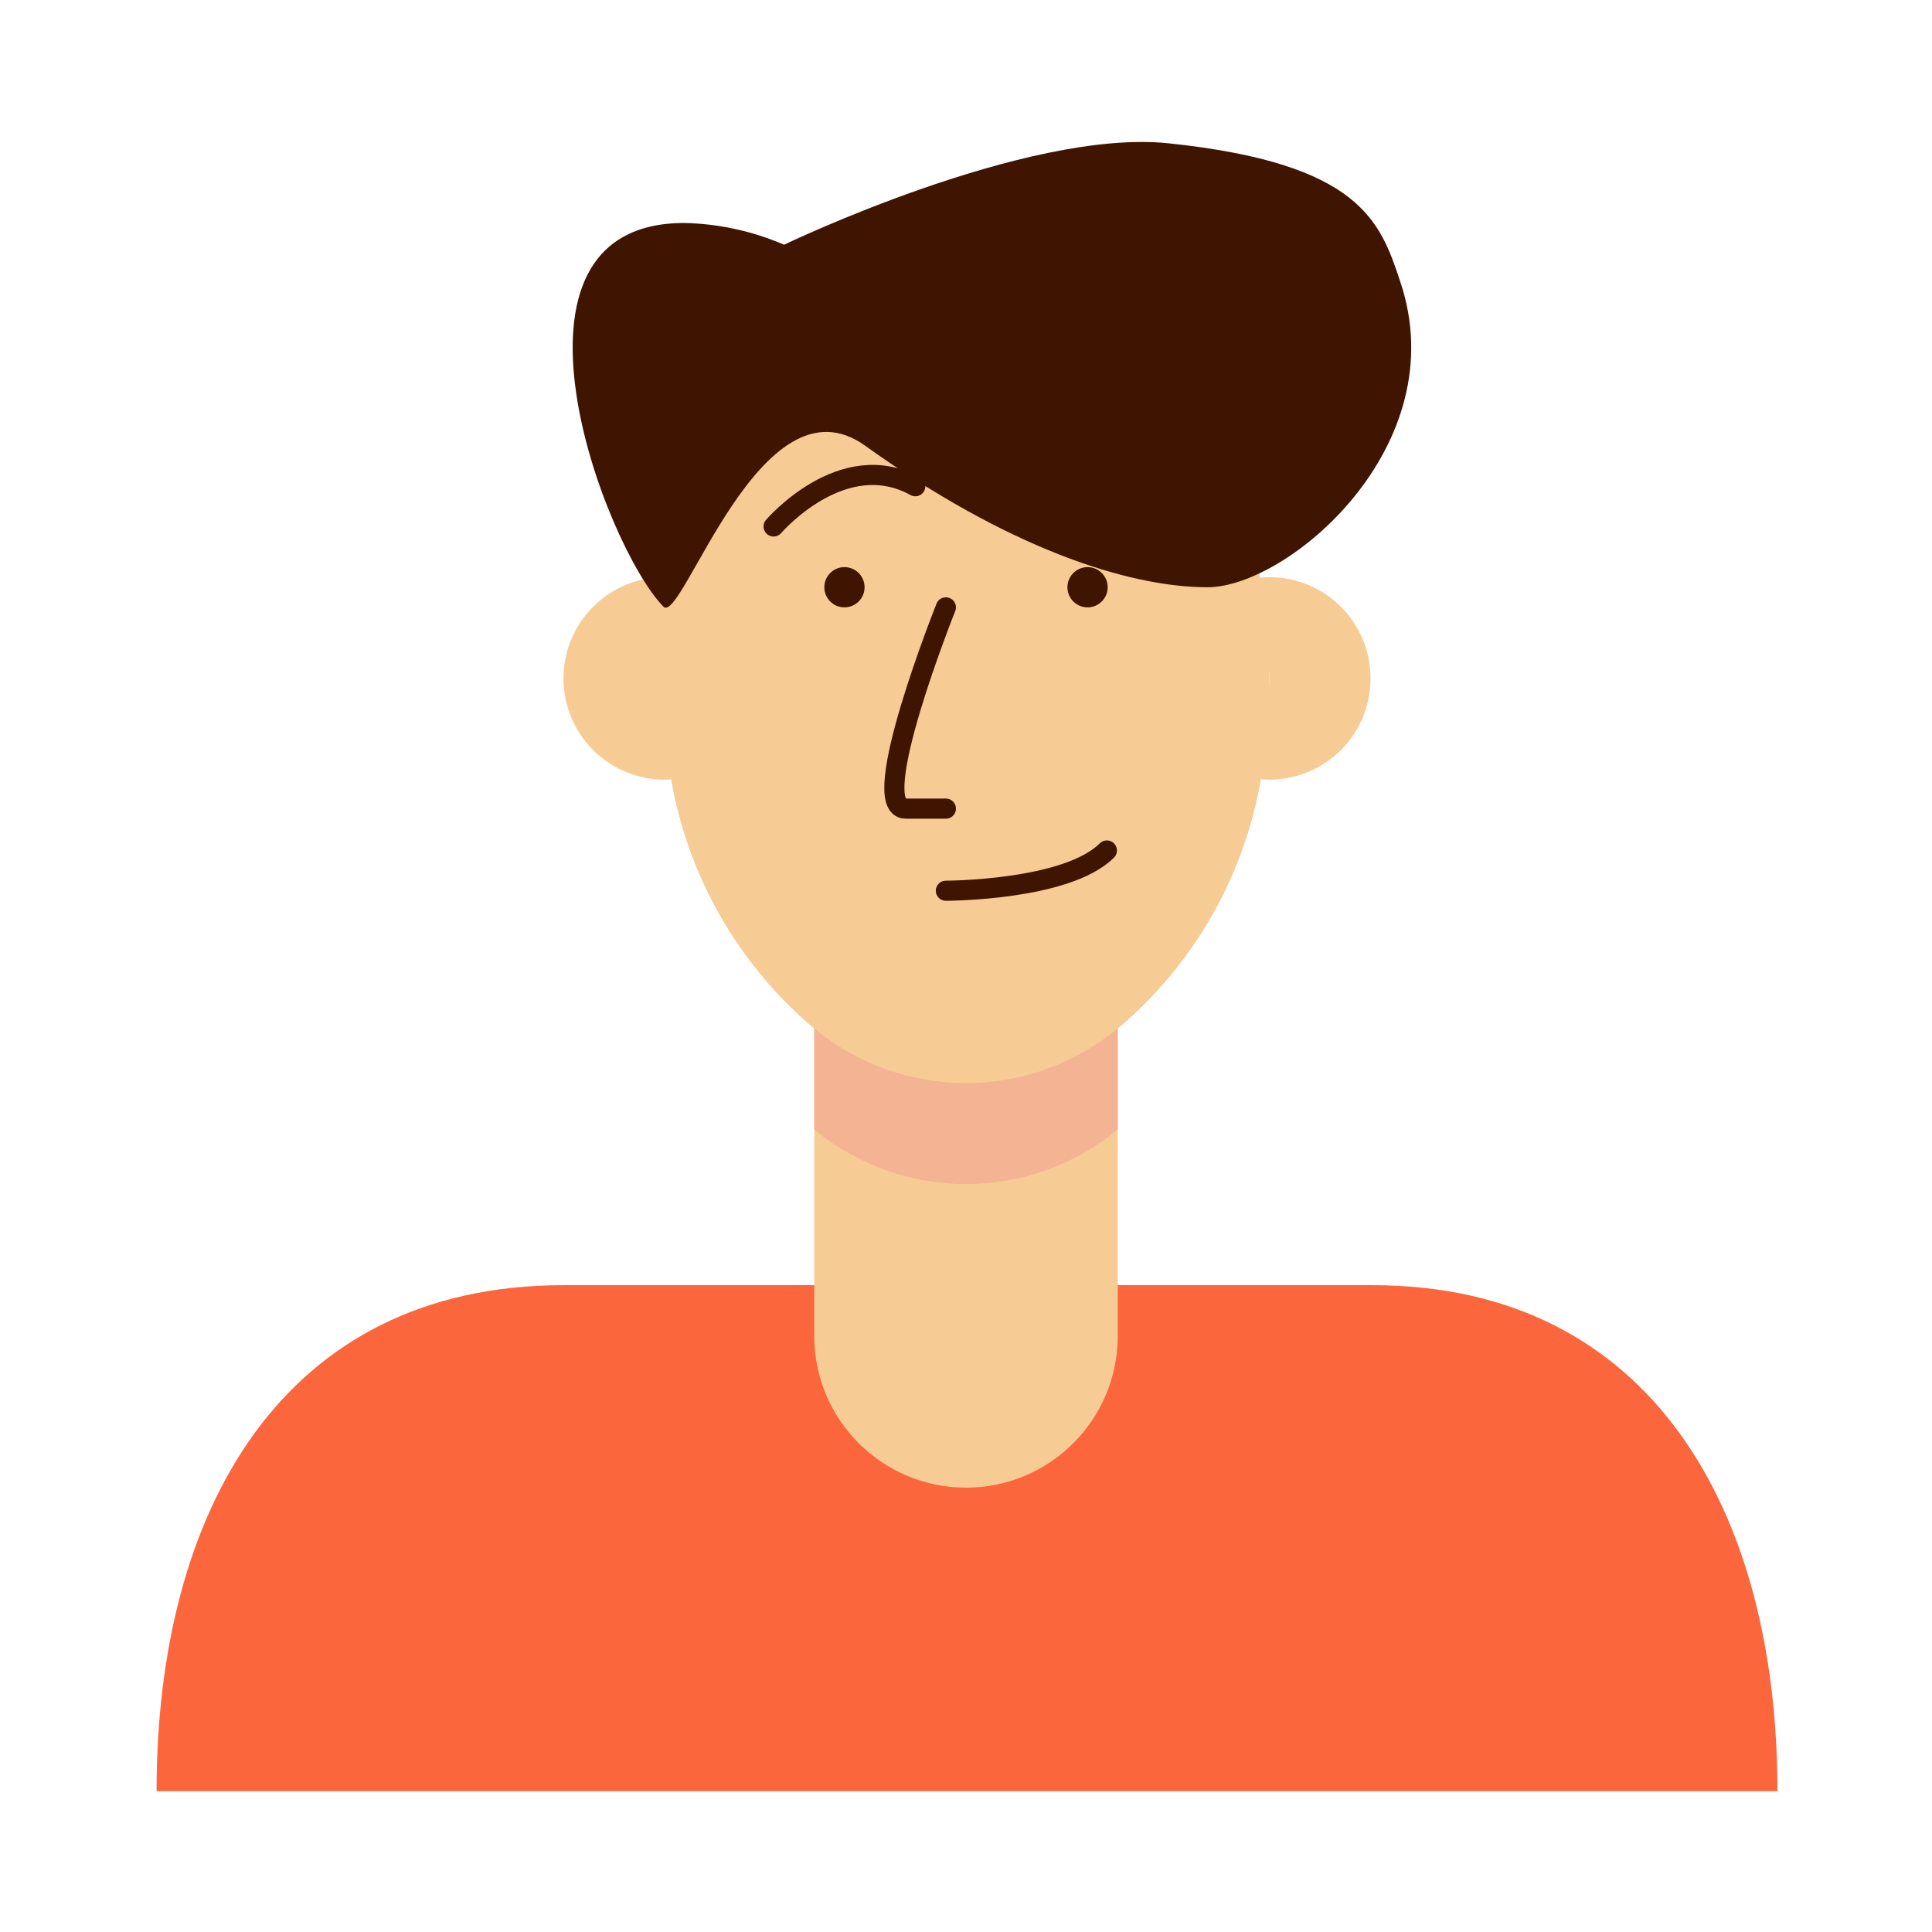
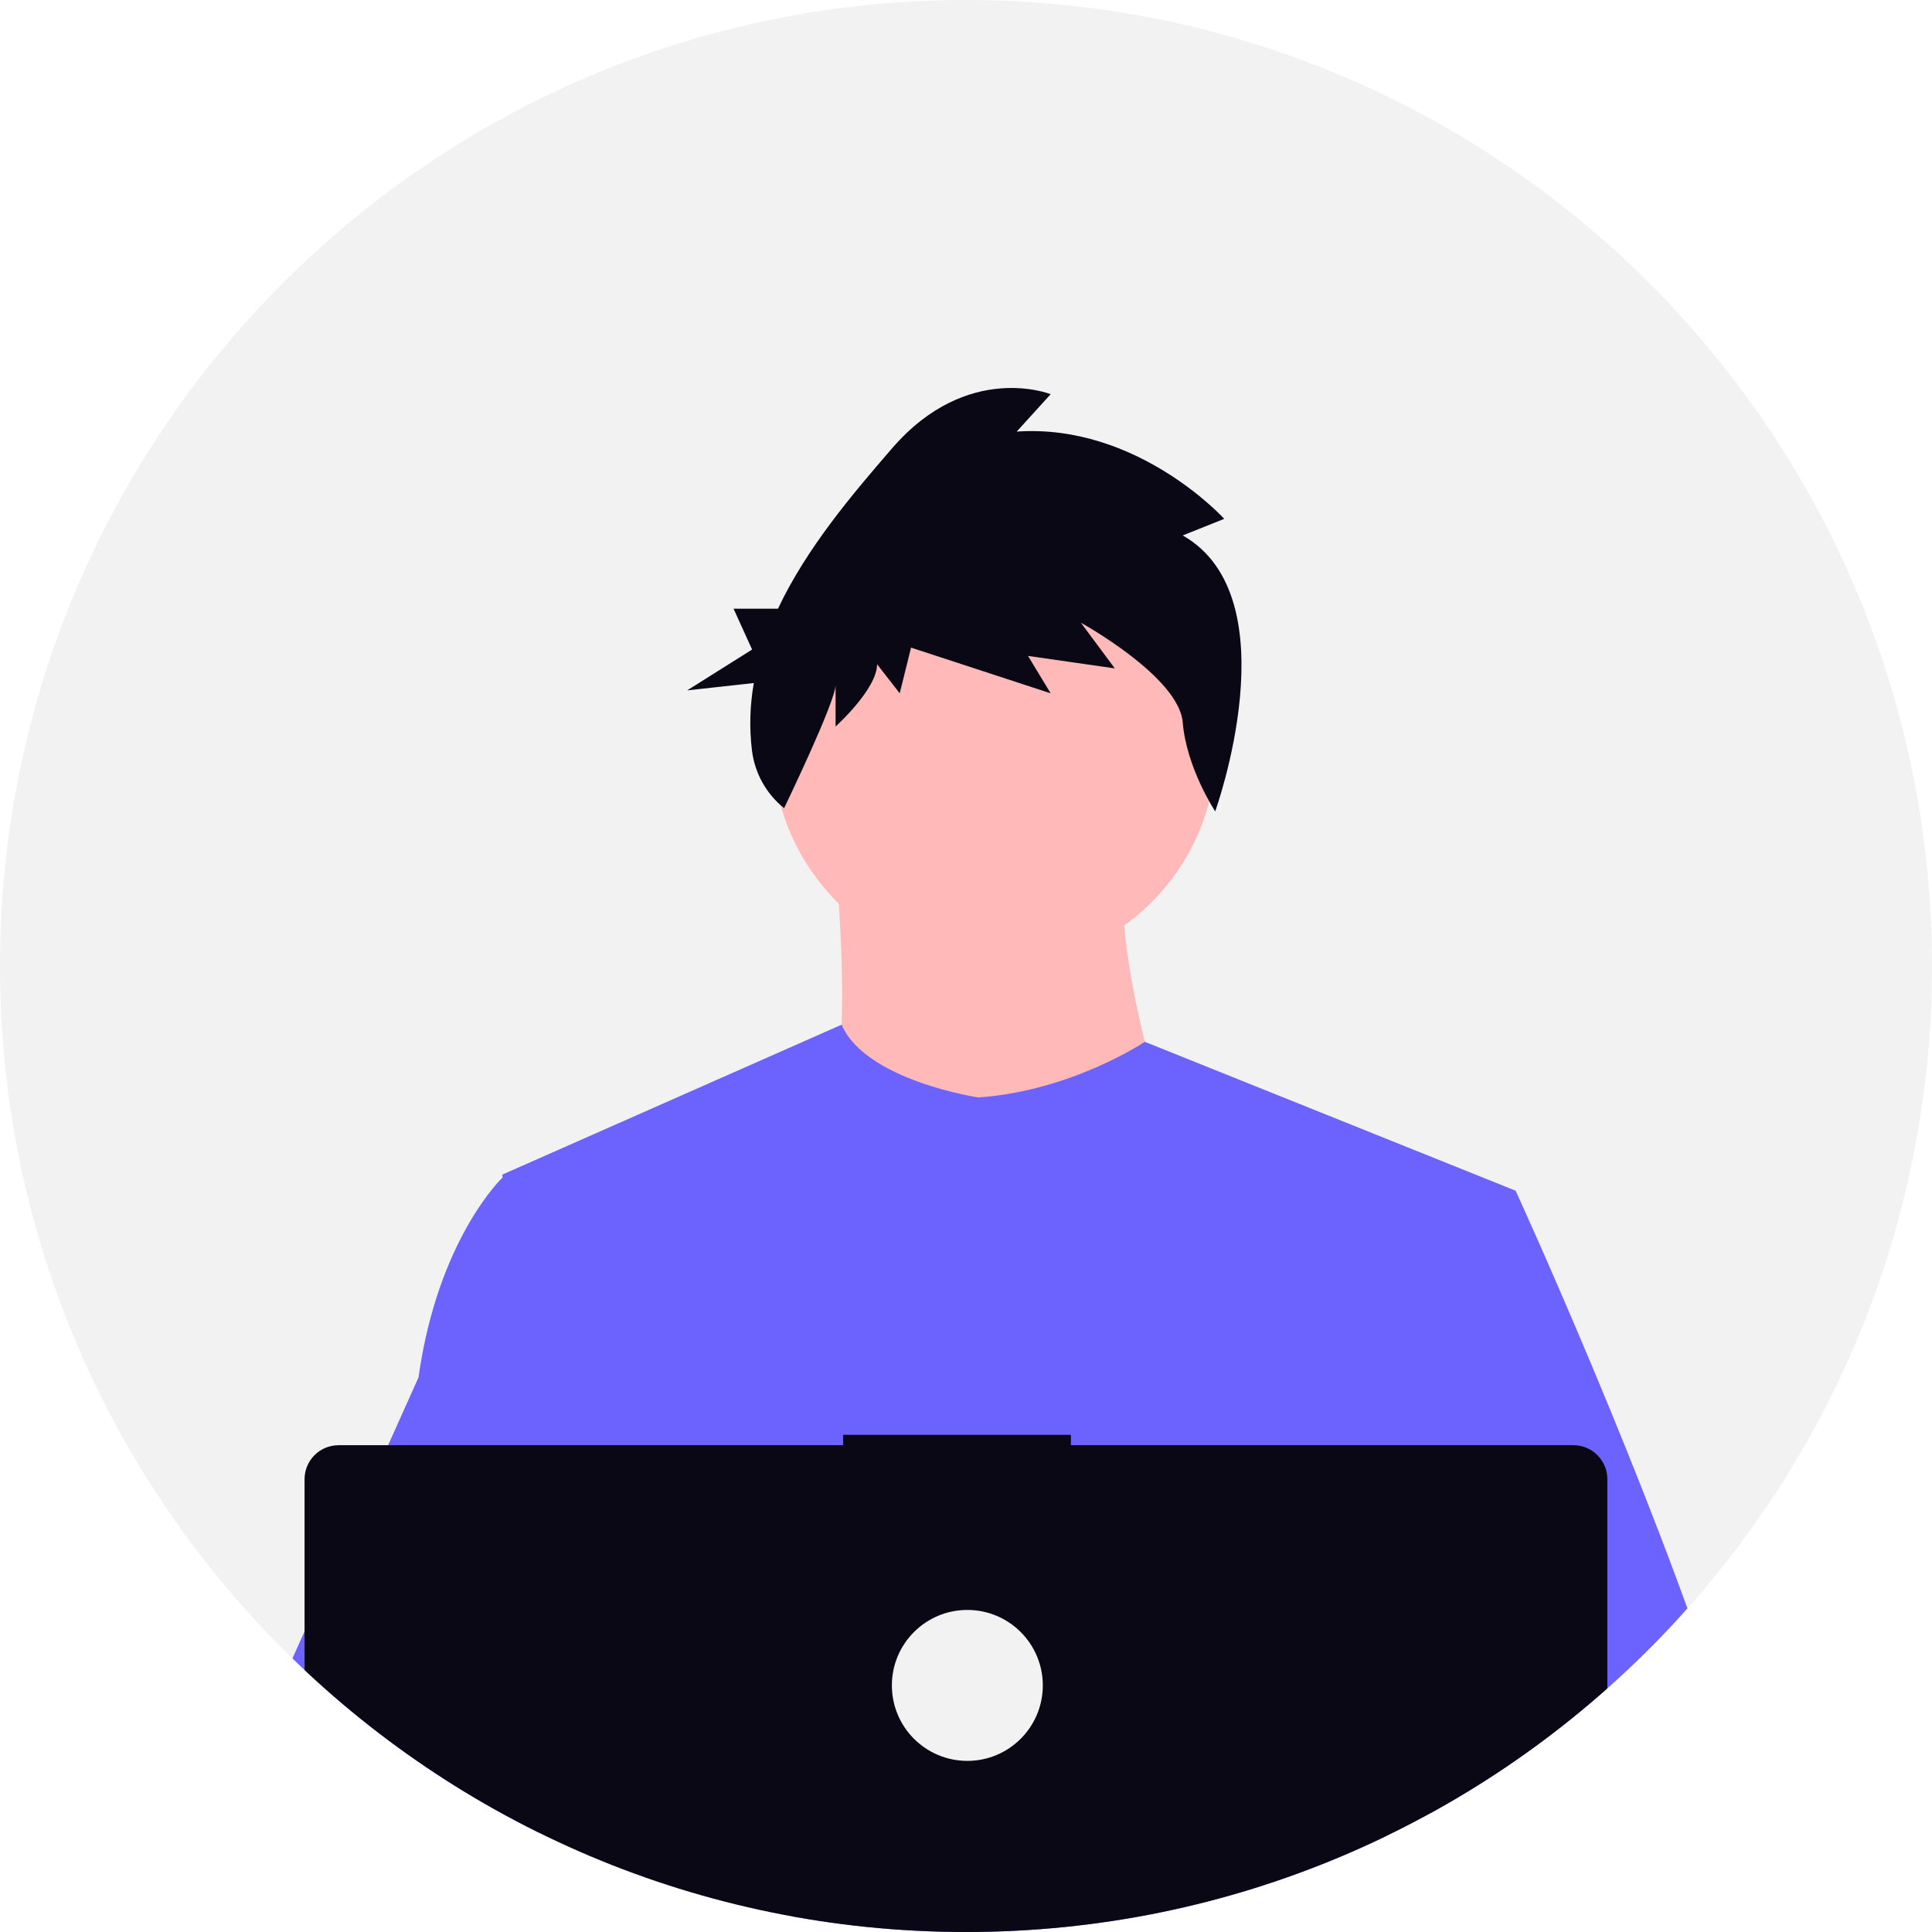
- <svg xmlns="http://www.w3.org/2000/svg" width="800px" height="800px" viewBox="0 0 48 48">
+ <svg xmlns="http://www.w3.org/2000/svg" width="640" height="640" viewBox="0 0 640 640" role="img" artist="Katerina Limpitsouni" source="https://undraw.co/">
  <defs>
-     <style>.cls-1{fill:#fc663d;}.cls-2{fill:#f7cc94;}.cls-3{fill:#f4b392;}.cls-4{fill:#3f1400;}.cls-5{fill:none;stroke:#3f1400;stroke-linecap:round;stroke-linejoin:round;stroke-width:0.5px;}</style>
+     <clipPath id="a-415">
+       <circle cx="320" cy="320" r="320" transform="translate(626 151)" fill="none" stroke="#707070" stroke-width="1" />
+     </clipPath>
  </defs>
-   <g id="hair">
-     <path class="cls-1" d="M44.11,44.5H3.89C3.89,37.56,7,31.93,14,31.93h20.1c6.94,0,10.06,5.63,10.06,12.57Z" />
-     <path class="cls-2" d="M27.77,21.88V33.19a3.77,3.77,0,1,1-7.54,0V21.88Z" />
-     <path class="cls-3" d="M31.46,18.11a10.4,10.4,0,0,1-3.69,7.44v2.51a5.91,5.91,0,0,1-7.54,0V25.55a10.4,10.4,0,0,1-3.69-7.44c.45-4.95,3.61-8.8,7.46-8.8S31,13.16,31.46,18.11Z" />
-     <path class="cls-2" d="M31.54,16.85a10.26,10.26,0,0,1-.08,1.26,10.4,10.4,0,0,1-3.69,7.44,5.91,5.91,0,0,1-7.54,0,10.4,10.4,0,0,1-3.69-7.44,10.26,10.26,0,0,1-.08-1.26c0-5.55,3.37-10,7.54-10S31.54,11.3,31.54,16.85Z" />
-     <path class="cls-2" d="M34.05,16.85a2.51,2.51,0,0,1-2.51,2.52c-1.39,0,0-1.13,0-2.52s-1.39-2.51,0-2.51A2.51,2.51,0,0,1,34.05,16.85Z" />
-     <path class="cls-2" d="M14,16.85a2.51,2.51,0,0,0,2.51,2.52c1.39,0,0-1.13,0-2.52s1.39-2.51,0-2.51A2.51,2.51,0,0,0,14,16.85Z" />
-     <circle class="cls-4" cx="20.98" cy="14.59" r="0.5" />
-     <circle class="cls-4" cx="27.02" cy="14.59" r="0.5" />
-     <path class="cls-5" d="M19.22,13.08s1.71-2,3.52-1" />
-     <path class="cls-5" d="M28.78,13.08s-1.71-2-3.52-1" />
-     <path class="cls-5" d="M23.5,15.09s-2,5-1,5h1" />
-     <path class="cls-5" d="M23.5,22.13s3,0,4-1" />
-     <path class="cls-4" d="M21.49,11.07C25,13.59,28,14.59,30,14.59S36.16,11.08,34.79,7c-.5-1.51-1-2.94-5.76-3.44-3.54-.37-9.55,2.52-9.55,2.52A6.61,6.61,0,0,0,17,5.54c-5,0-2,8-.52,9.53C16.94,15.57,18.9,9.22,21.49,11.07Z" />
+   <g transform="translate(-626 -151)">
+     <circle cx="320" cy="320" r="320" transform="translate(626 151)" fill="#f2f2f2" />
+     <g clip-path="url(#a-415)">
+       <path d="M581.722,260.562S595.577,365,574.262,376.728s126.823,12.789,126.823,12.789-33.038-90.588-18.118-118.3Z" transform="translate(318.813 155.394)" fill="#ffb9b9" />
+       <circle cx="73.536" cy="73.536" r="73.536" transform="translate(881.887 324.39)" fill="#ffb9b9" />
+       <path d="M809.257,390.045l-12.32,56.1-26.05,118.69-.78,6.5-8.99,75.25-5.98,49.99-4.01,33.58c-24.38,12.53-42.05,21.18-42.05,21.18s-1.52-7.62-3.97-17.37c-17.11,5.13-48.77,13.64-75.6,15.34,9.77,10.89-141.12-266.12-146.91-303.16-4.66-29.81-8.16-55-8.9-60.36-.1-.7-.15-1.06-.15-1.06l112.43-49.68c7.99,18.53,45.3,24.1,45.3,24.1,30.91-2.13,55.14-18.43,55.14-18.43Z" transform="translate(318.813 155.394)" fill="#6c63ff" />
+       <path d="M720.129,154.235l13.749-5.5s-28.749-31.651-68.747-28.9l11.25-12.385s-27.5-11.009-52.5,17.89c-13.141,15.191-28.346,33.048-37.825,53.163H571.33l6.146,13.532-21.509,13.532,22.077-2.431a75.616,75.616,0,0,0-.6,22.445,29.041,29.041,0,0,0,10.634,19h0s17.052-35.3,17.052-40.8v13.761S618.88,205.157,618.88,196.9l7.5,9.633,3.75-15.137,46.248,15.137-7.5-12.385,28.749,4.128-11.25-15.137s32.5,17.89,33.749,33.027,10.762,29.481,10.762,29.481S756.378,174.877,720.129,154.235Z" transform="translate(297.666 174.133)" fill="#090814" />
+       <path d="M889.187,647.955c-7.49,8.12-26.05,20.35-48.55,33.59-8.37,4.92-17.28,9.99-26.37,15.03-21.69,12.03-44.4,23.95-63.14,33.58-24.38,12.53-42.05,21.18-42.05,21.18s-1.52-7.62-3.97-17.37c-3.28-13.05-8.22-29.92-13.37-37.39-.18-.26-.36-.5-.54-.74-1.5-1.97-3.01-3.12-4.5-3.12l74.42-46.13,32.16-19.94-23.17-55.31-29.06-69.38,17.54-55.81,17.63-56.1h33.04s10.94,23.88,24.93,57.18c2.09,4.98,4.25,10.17,6.45,15.53C869.417,532.755,905.3,630.5,889.187,647.955Z" transform="translate(318.813 155.394)" fill="#6c63ff" />
+       <path d="M556.677,695.915a47.792,47.792,0,0,0-8.1.66c-22.99,3.95-29.77,24.76-31.7,38.7a71.847,71.847,0,0,0-.7,12.86l-20.31-15.62-7.4-5.69c-17.81-6.21-33.68-17.24-47.44-30.25a238.478,238.478,0,0,1-31.95-37.89,334.144,334.144,0,0,1-24.72-42.4,31.184,31.184,0,0,1-.43-26.45l25.15-56.05,36.76-81.92q.4-2.925.89-5.72c7.29-41.8,26.82-60.36,26.82-60.36h14.92l9.98,60.36,12.4,74.99-8.69,28.34-20.08,65.45,19.19,20.84Z" transform="translate(318.813 155.394)" fill="#6c63ff" />
+       <path d="M828.381,510.145H661.938v-3.431H586.466v3.431H419.337A11.259,11.259,0,0,0,408.079,521.4V749.315a11.259,11.259,0,0,0,11.259,11.259H828.381a11.259,11.259,0,0,0,11.259-11.259V521.4a11.259,11.259,0,0,0-11.259-11.259Z" transform="translate(318.813 119.599)" fill="#090814" />
+       <circle cx="25" cy="25" r="25" transform="translate(921.445 684.314)" fill="#f2f2f2" />
+     </g>
  </g>
</svg>
